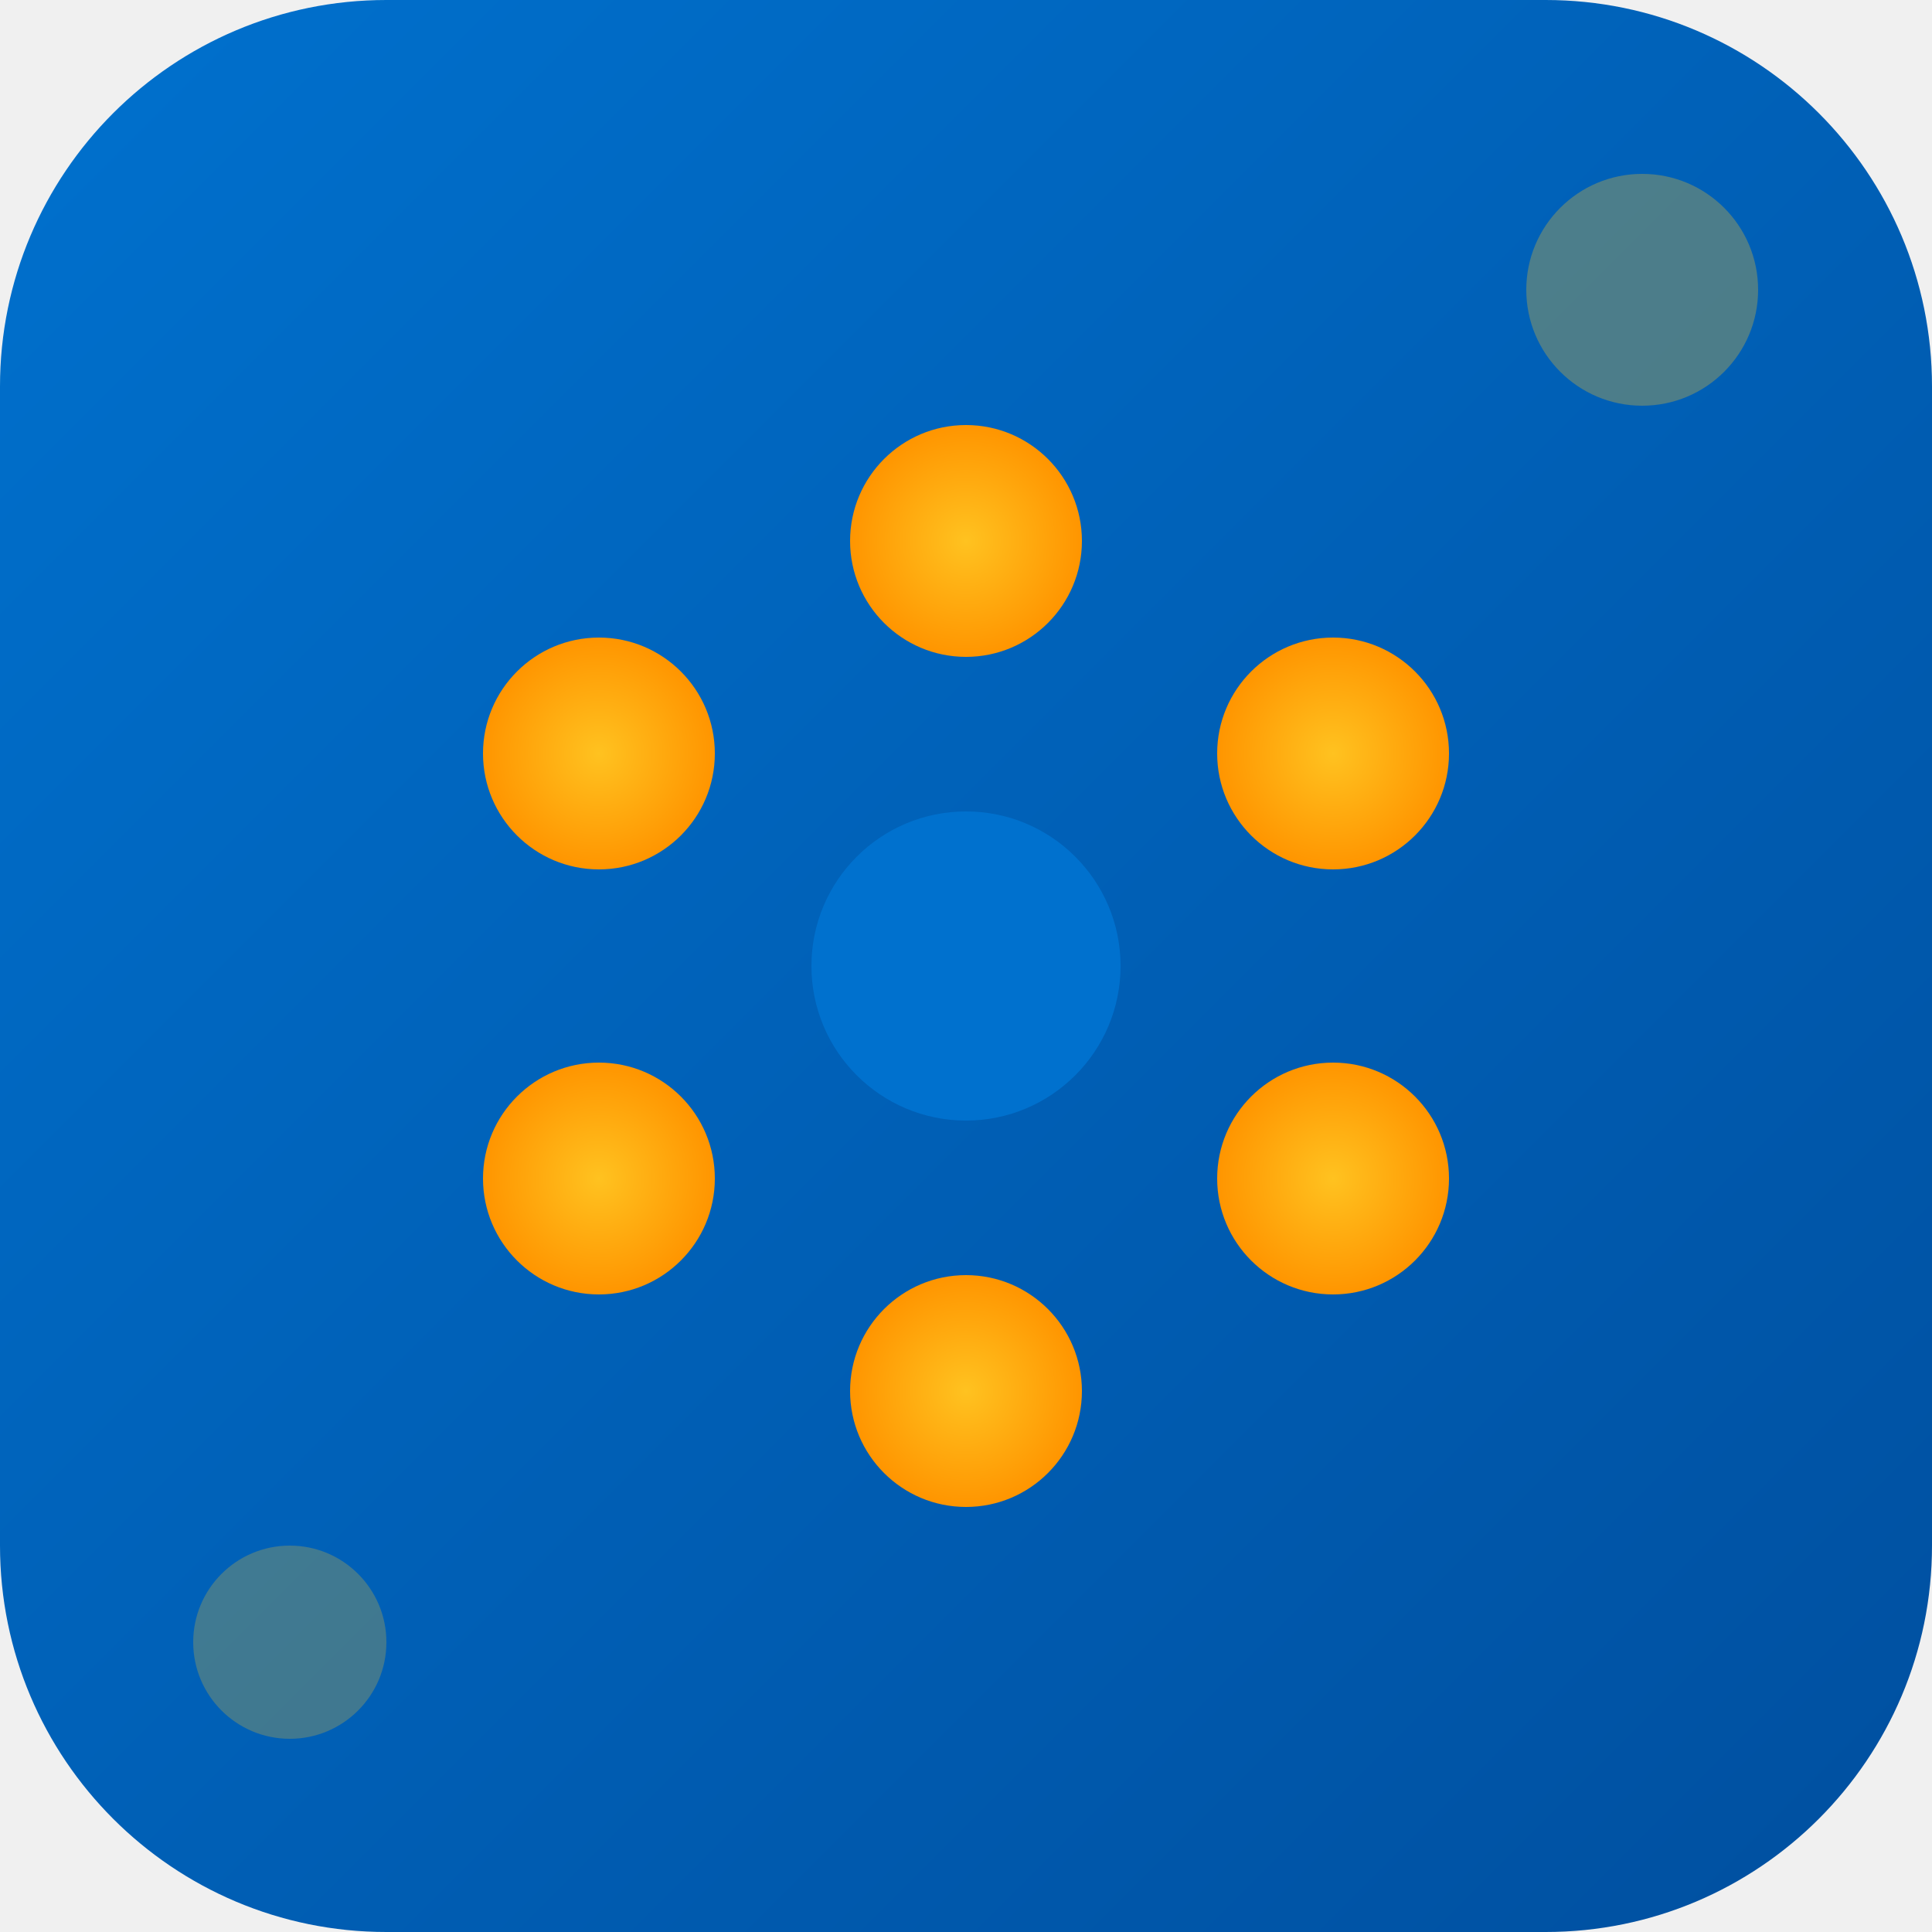
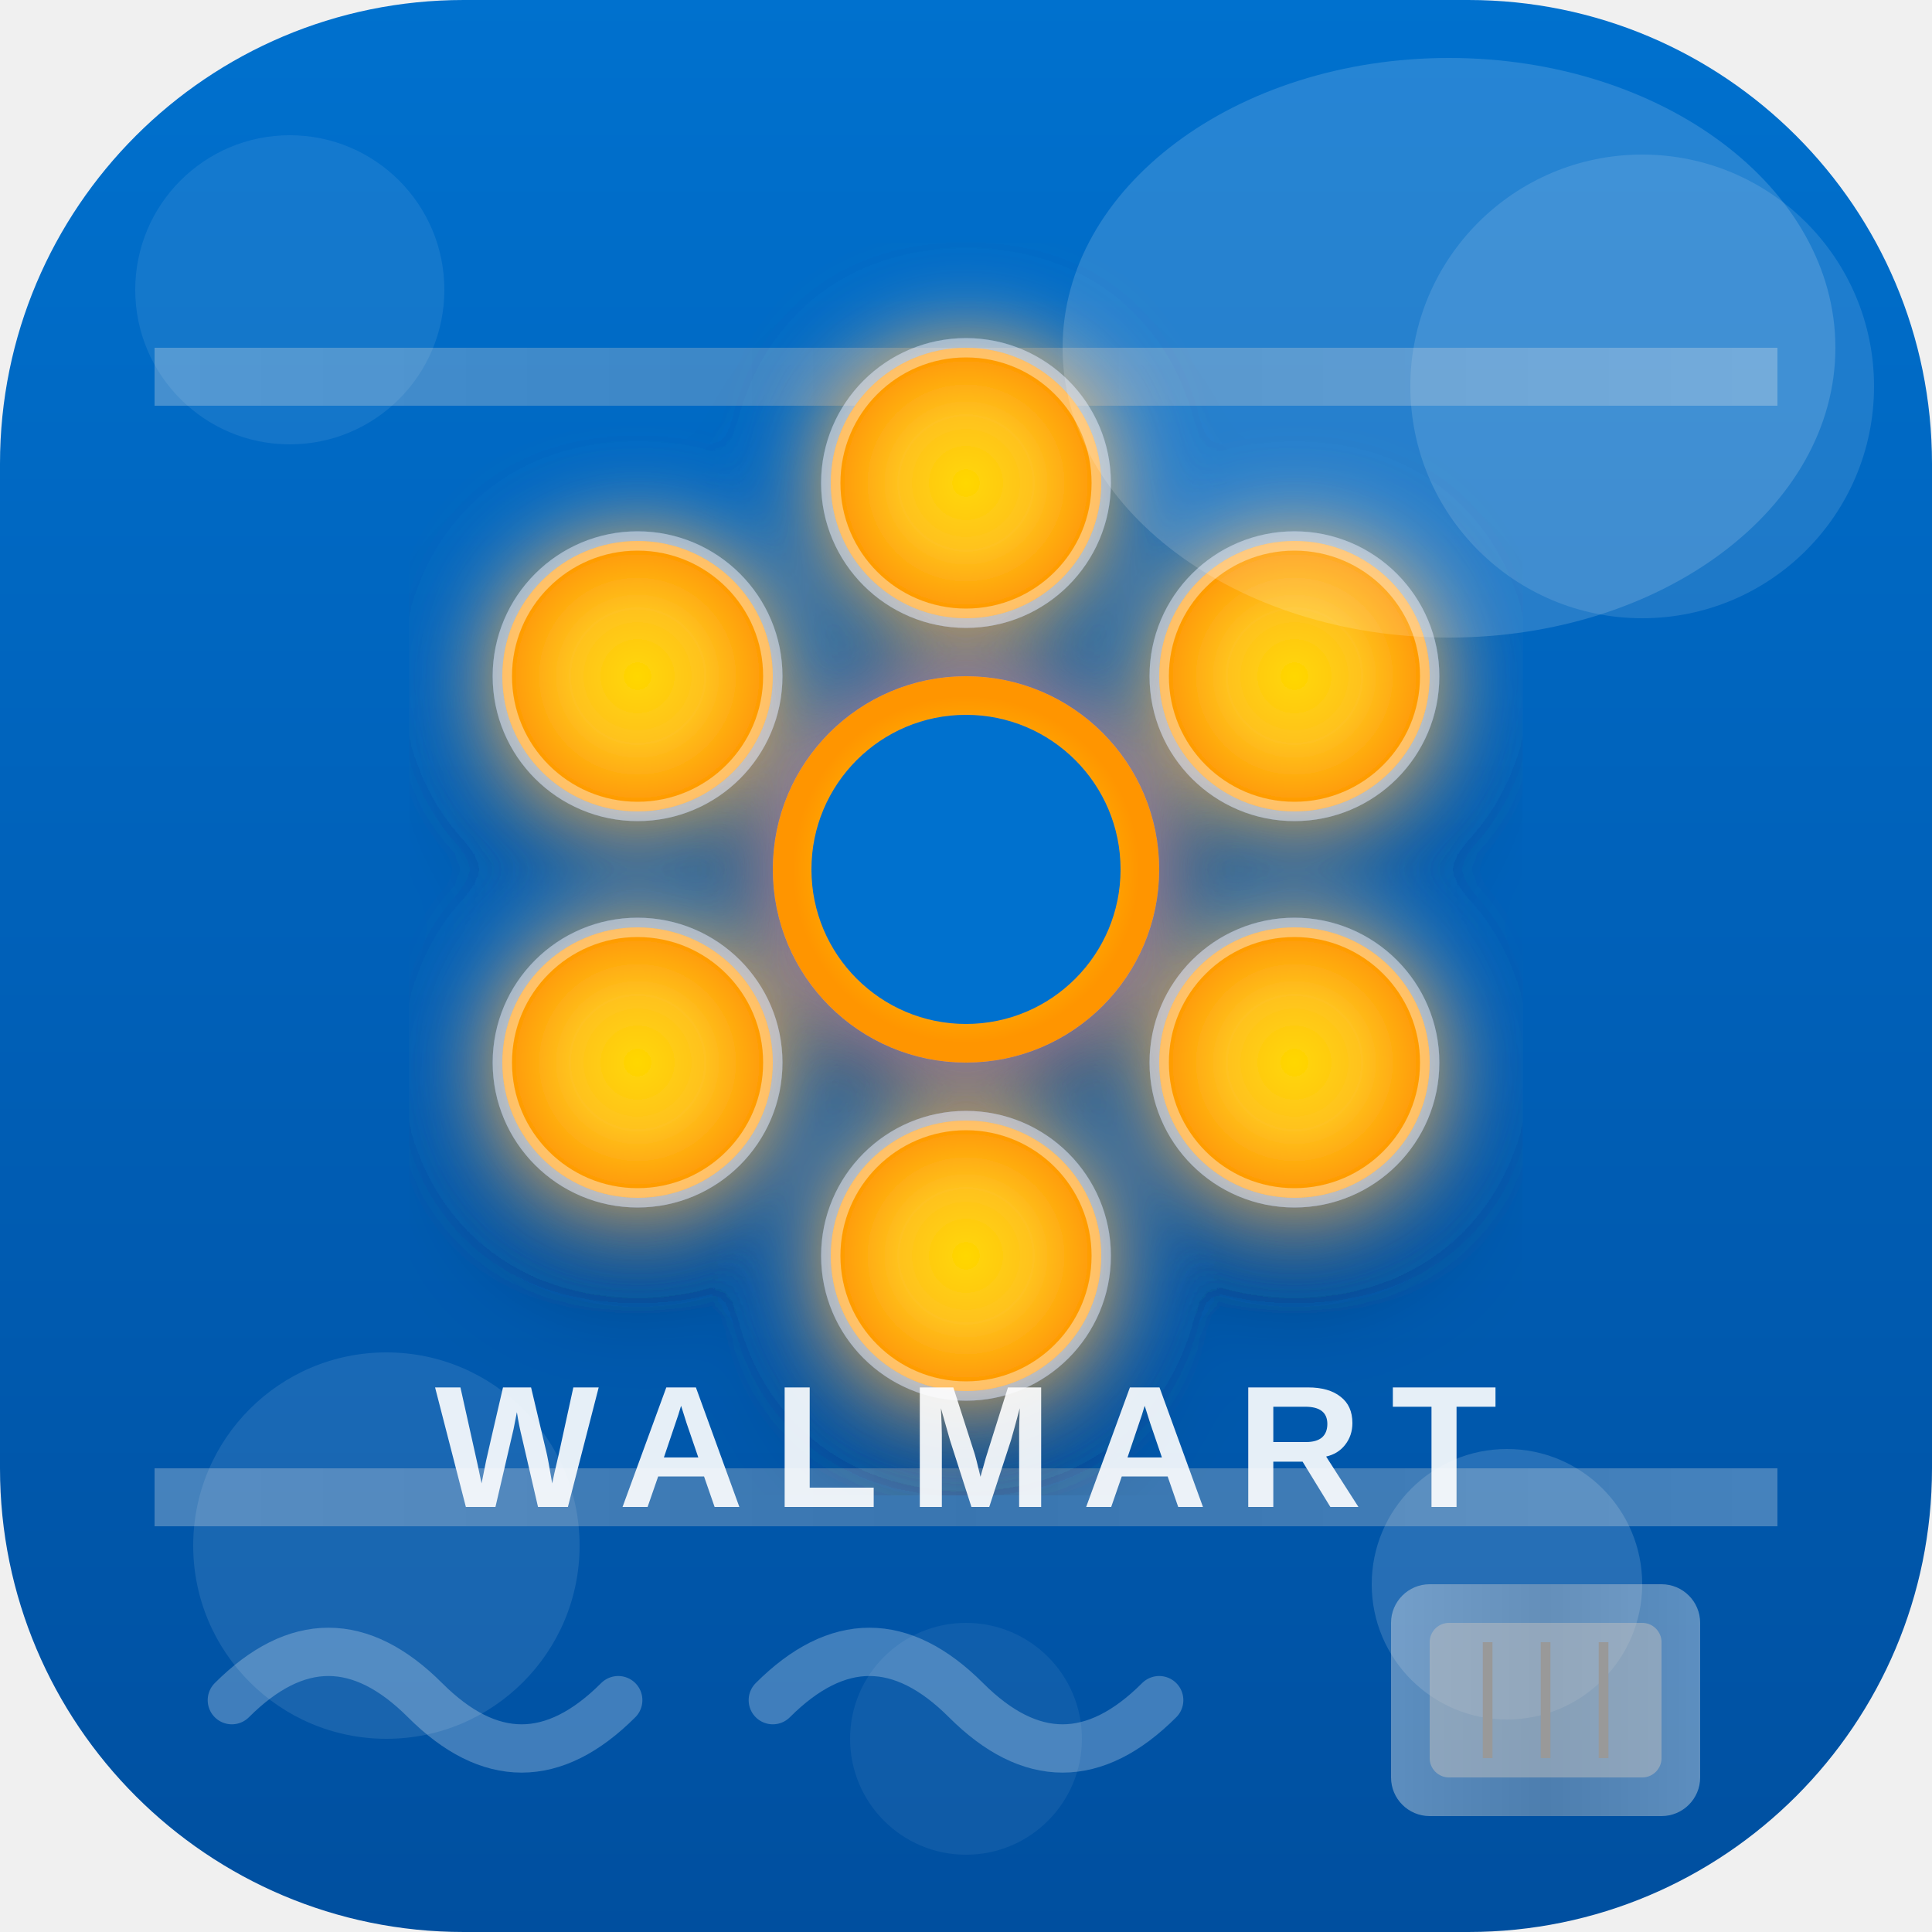
<svg xmlns="http://www.w3.org/2000/svg" viewBox="0 0 100 100" width="100" height="100">
  <defs>
-     <linearGradient id="walmartGrad" x1="0%" y1="0%" x2="100%" y2="100%">
-       <stop offset="0%" style="stop-color:#0071CE;stop-opacity:1" />
-       <stop offset="100%" style="stop-color:#004F9F;stop-opacity:1" />
+     <linearGradient id="walmartGrad" x1="0%" y1="0%" x2="0%" y2="100%">
+       <stop offset="0%" stop-color="#0071CE" />
+       <stop offset="50%" stop-color="#0060B8" />
+       <stop offset="100%" stop-color="#004F9F" />
    </linearGradient>
    <radialGradient id="sparkGrad">
-       <stop offset="0%" style="stop-color:#FFC220;stop-opacity:1" />
-       <stop offset="100%" style="stop-color:#FF9500;stop-opacity:1" />
+       <stop offset="0%" stop-color="#FFD700" />
+       <stop offset="50%" stop-color="#FFC220" />
+       <stop offset="100%" stop-color="#FF9500" />
    </radialGradient>
+     <linearGradient id="walmartSilver" x1="0%" y1="0%" x2="100%" y2="0%">
+       <stop offset="0%" stop-color="#E8E8E8" />
+       <stop offset="50%" stop-color="#C0C0C0" />
+       <stop offset="100%" stop-color="#E8E8E8" />
+     </linearGradient>
+     <filter id="walmartShadow">
+       <feGaussianBlur in="SourceAlpha" stdDeviation="2.5" />
+       <feOffset dx="0" dy="3" result="offsetblur" />
+       <feComponentTransfer>
+         <feFuncA type="linear" slope="0.4" />
+       </feComponentTransfer>
+       <feMerge>
+         <feMergeNode />
+         <feMergeNode in="SourceGraphic" />
+       </feMerge>
+     </filter>
+     <filter id="walmartGlow">
+       <feGaussianBlur stdDeviation="2.5" result="coloredBlur" />
+       <feMerge>
+         <feMergeNode in="coloredBlur" />
+         <feMergeNode in="SourceGraphic" />
+       </feMerge>
+     </filter>
  </defs>
-   <rect width="100" height="100" rx="20" fill="url(#walmartGrad)" />
-   <g transform="translate(50, 50)">
-     <circle cx="0" cy="-22" r="6" fill="url(#sparkGrad)" />
-     <circle cx="19" cy="-11" r="6" fill="url(#sparkGrad)" />
-     <circle cx="19" cy="11" r="6" fill="url(#sparkGrad)" />
-     <circle cx="0" cy="22" r="6" fill="url(#sparkGrad)" />
-     <circle cx="-19" cy="11" r="6" fill="url(#sparkGrad)" />
-     <circle cx="-19" cy="-11" r="6" fill="url(#sparkGrad)" />
-     <circle cx="0" cy="0" r="8" fill="#0071CE" />
+   <rect width="100" height="100" rx="24" fill="url(#walmartGrad)" />
+   <circle cx="15" cy="15" r="8" fill="#FFFFFF" opacity="0.08" />
+   <circle cx="85" cy="20" r="12" fill="#FFFFFF" opacity="0.12" />
+   <circle cx="20" cy="80" r="10" fill="#FFFFFF" opacity="0.1" />
+   <circle cx="78" cy="82" r="7" fill="#FFFFFF" opacity="0.15" />
+   <circle cx="50" cy="90" r="6" fill="#FFFFFF" opacity="0.06" />
+   <rect x="8" y="18" width="84" height="3" fill="url(#walmartSilver)" opacity="0.3" />
+   <rect x="8" y="76" width="84" height="3" fill="url(#walmartSilver)" opacity="0.3" />
+   <g filter="url(#walmartShadow)">
+     <g transform="translate(50, 45)" filter="url(#walmartGlow)">
+       <circle cx="0" cy="-20" r="7" fill="url(#sparkGrad)" stroke="rgba(255,255,255,0.4)" stroke-width="1" />
+       <circle cx="17" cy="-10" r="7" fill="url(#sparkGrad)" stroke="rgba(255,255,255,0.4)" stroke-width="1" />
+       <circle cx="17" cy="10" r="7" fill="url(#sparkGrad)" stroke="rgba(255,255,255,0.4)" stroke-width="1" />
+       <circle cx="0" cy="20" r="7" fill="url(#sparkGrad)" stroke="rgba(255,255,255,0.4)" stroke-width="1" />
+       <circle cx="-17" cy="10" r="7" fill="url(#sparkGrad)" stroke="rgba(255,255,255,0.4)" stroke-width="1" />
+       <circle cx="-17" cy="-10" r="7" fill="url(#sparkGrad)" stroke="rgba(255,255,255,0.4)" stroke-width="1" />
+       <circle cx="0" cy="0" r="9" fill="#0071CE" stroke="url(#sparkGrad)" stroke-width="2" />
+     </g>
  </g>
-   <circle cx="85" cy="15" r="6" fill="#FFC220" opacity="0.3" />
-   <circle cx="15" cy="85" r="5" fill="#FFC220" opacity="0.25" />
+   <text x="50" y="78" font-family="Arial, sans-serif" font-size="9" font-weight="bold" fill="#FFFFFF" text-anchor="middle" opacity="0.9" letter-spacing="1.5">WALMART</text>
+   <path d="M 12 88 Q 17 83 22 88 Q 27 93 32 88" stroke="#FFFFFF" stroke-width="2.5" fill="none" opacity="0.25" stroke-linecap="round" />
+   <path d="M 40 88 Q 45 83 50 88 Q 55 93 60 88" stroke="#FFFFFF" stroke-width="2.5" fill="none" opacity="0.25" stroke-linecap="round" />
+   <rect x="72" y="82" width="16" height="12" rx="2" fill="url(#walmartSilver)" opacity="0.4" />
+   <rect x="74" y="84" width="12" height="8" rx="1" fill="#C0C0C0" opacity="0.5" />
+   <line x1="77" y1="85" x2="77" y2="91" stroke="#999" stroke-width="0.5" />
+   <line x1="80" y1="85" x2="80" y2="91" stroke="#999" stroke-width="0.5" />
+   <line x1="83" y1="85" x2="83" y2="91" stroke="#999" stroke-width="0.5" />
+   <ellipse cx="75" cy="18" rx="20" ry="15" fill="#FFFFFF" opacity="0.15" />
</svg>
